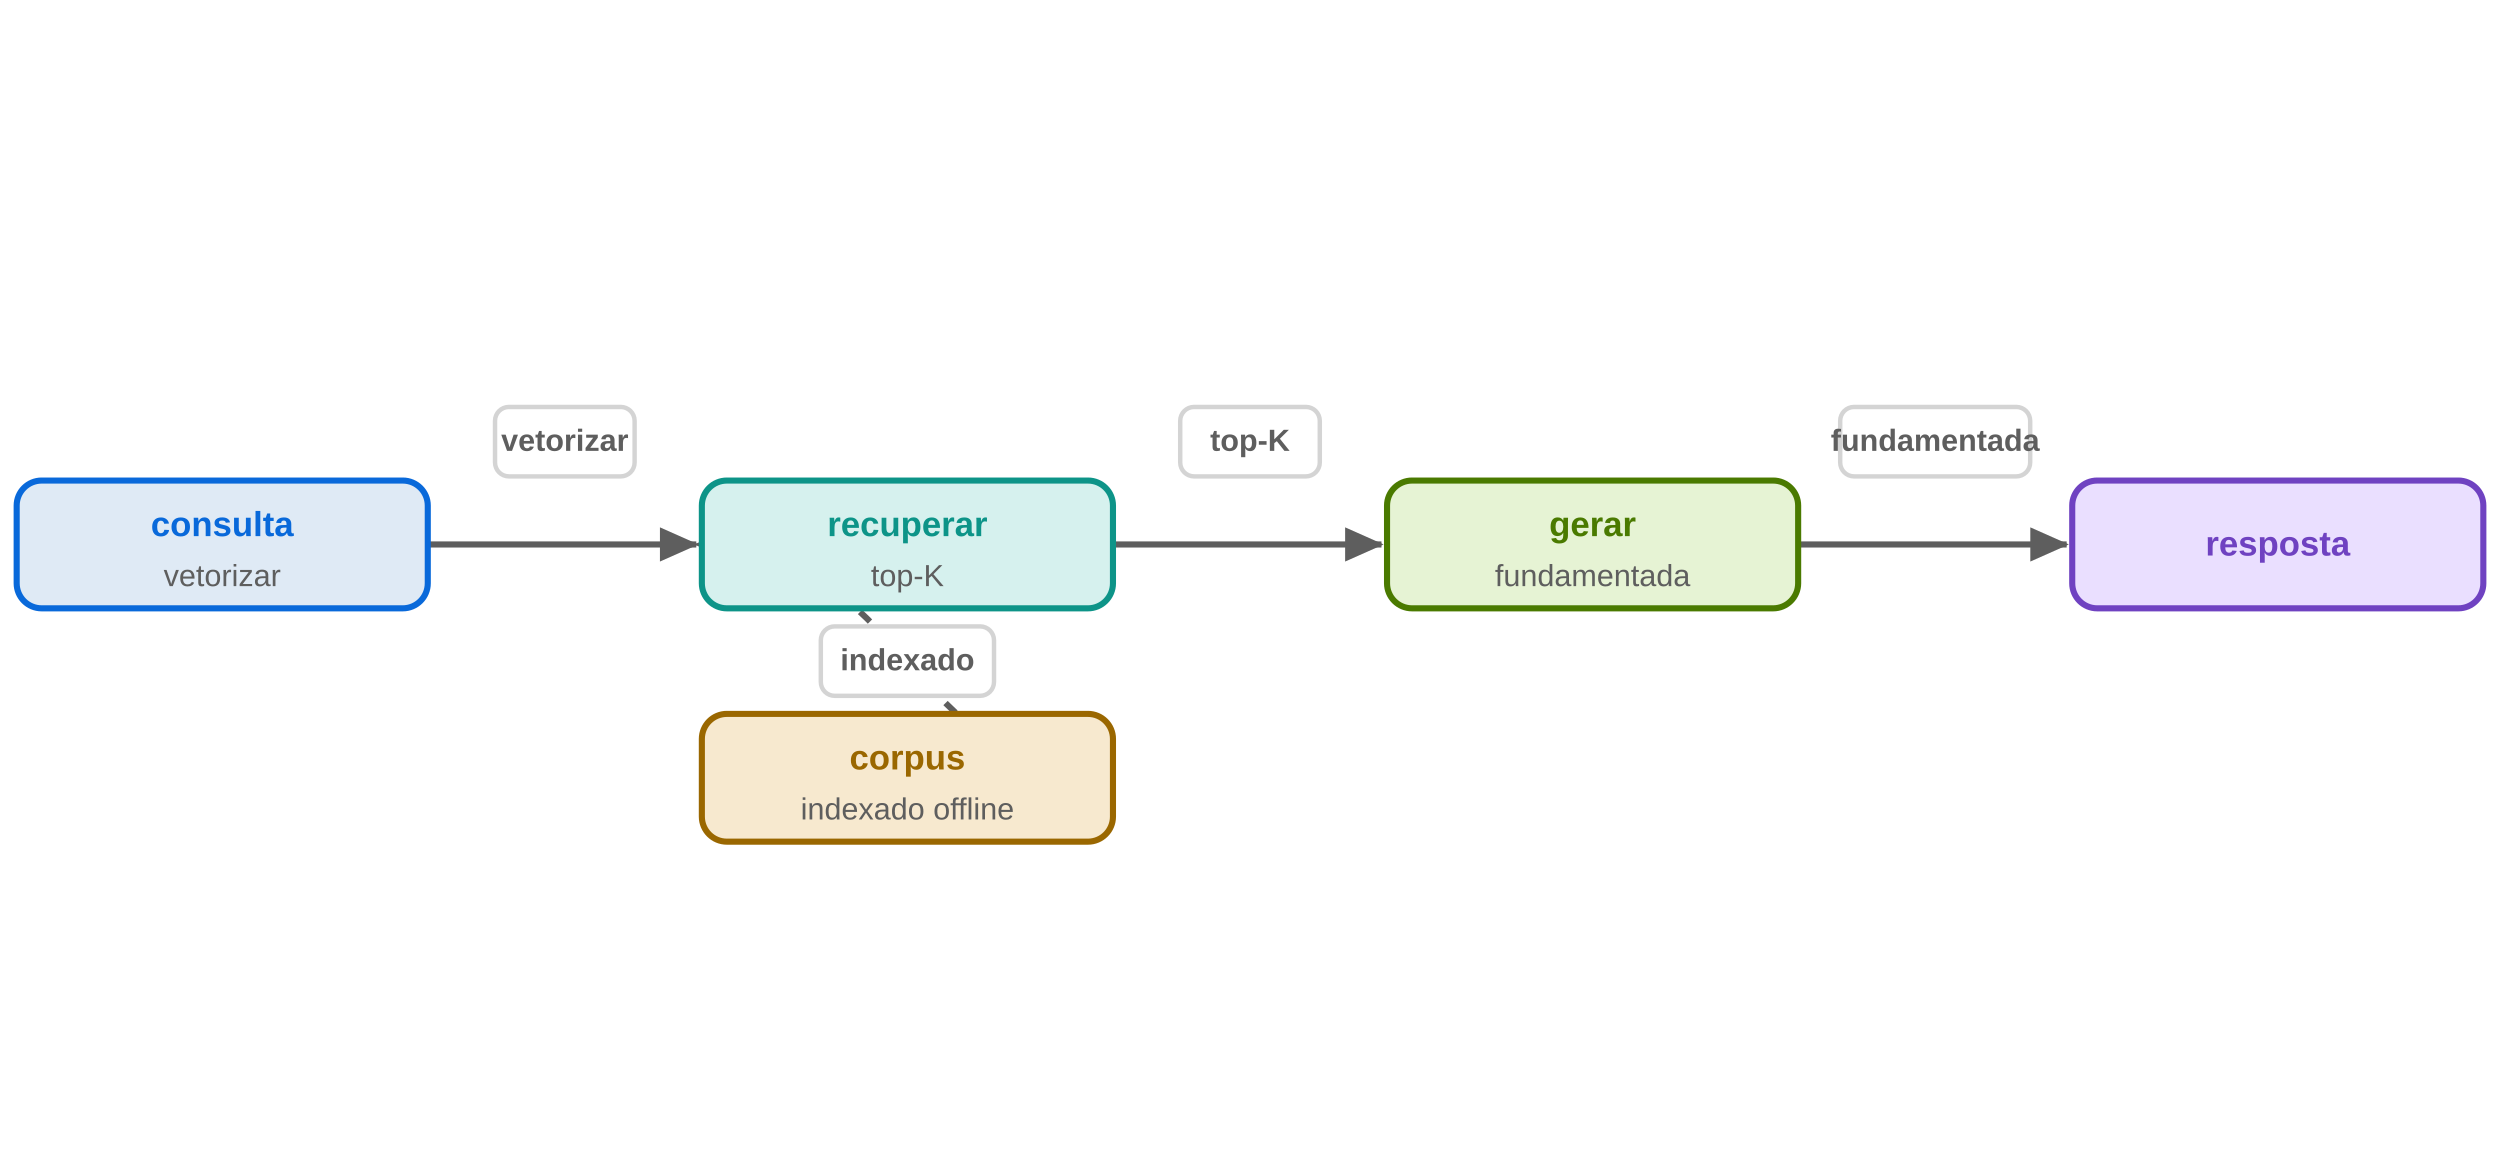
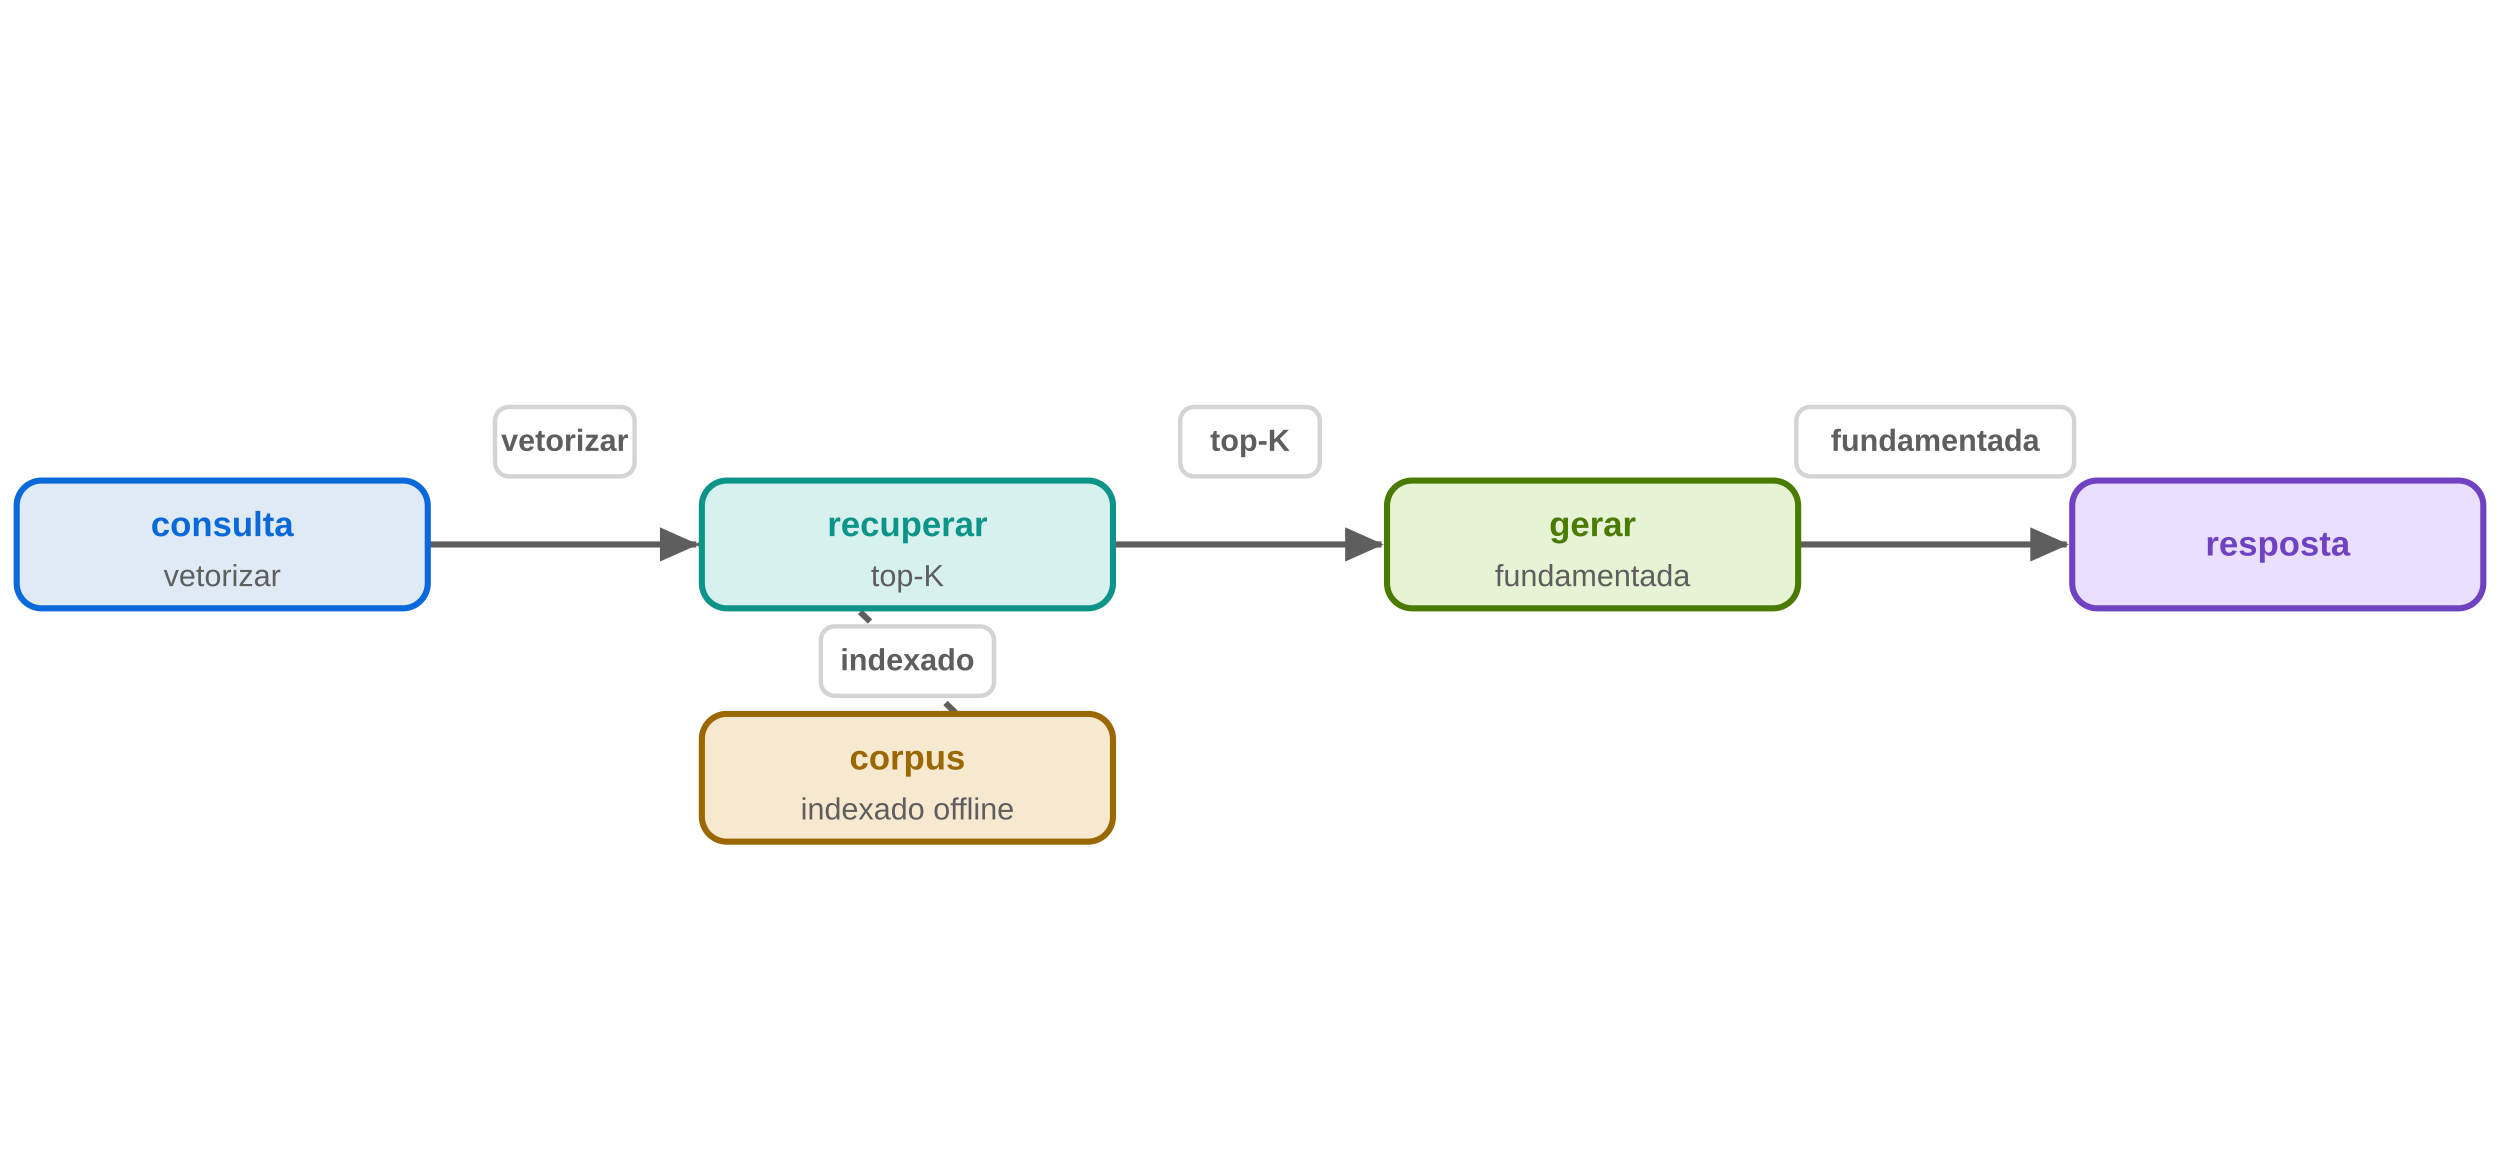
<svg xmlns="http://www.w3.org/2000/svg" data-locale="pt-BR" class="gfx-dark" viewBox="0 0 900 420" role="img" aria-label="A solicitação ao vivo percorre o fluxo da esquerda para a direita sobre um índice de passagens criado offline." preserveAspectRatio="xMidYMid meet" style="width:100%;height:auto;display:block;background:var(--gfx-bg,#0d0d0d);border:1px solid var(--gfx-line,#2a2a2a);border-radius:8px;padding:14px;max-width:1080px;margin:1.5rem auto">
  <defs>
    <marker id="pl-a" viewBox="0 0 10 10" refX="8.5" refY="5" markerWidth="7" markerHeight="7" orient="auto">
      <path d="M0,1 L9,5 L0,9 Z" fill="var(--gfx-sub,#5e5e5e)" />
    </marker>
  </defs>
  <path d="M 154 196 C 203.333 196, 203.333 196, 250.667 196" fill="none" stroke="var(--gfx-sub,#5e5e5e)" stroke-width="2.2" marker-end="url(#pl-a)" />
  <path d="M 400.667 196 C 450 196, 450 196, 497.333 196" fill="none" stroke="var(--gfx-sub,#5e5e5e)" stroke-width="2.2" marker-end="url(#pl-a)" />
  <path d="M 647.333 196 C 696.667 196, 696.667 196, 744 196" fill="none" stroke="var(--gfx-sub,#5e5e5e)" stroke-width="2.2" marker-end="url(#pl-a)" />
  <path d="M 400.667 280 C 326.667 280, 326.667 196, 250.667 196" fill="none" stroke="var(--gfx-sub,#5e5e5e)" stroke-width="2.2" stroke-dasharray="5 4" marker-end="url(#pl-a)" />
  <rect x="178.208" y="146.5" width="50.25" height="25" rx="5" fill="var(--gfx-bg,#ffffff)" stroke="var(--gfx-line,#d4d4d4)" stroke-width="1.6" />
  <text x="203.333" y="162.3" font-family="Arial, 'Helvetica Neue', Helvetica, sans-serif" font-size="11" fill="var(--gfx-sub,#5e5e5e)" text-anchor="middle" font-weight="700">vetorizar</text>
  <rect x="424.875" y="146.5" width="50.25" height="25" rx="5" fill="var(--gfx-bg,#ffffff)" stroke="var(--gfx-line,#d4d4d4)" stroke-width="1.6" />
  <text x="450" y="162.3" font-family="Arial, 'Helvetica Neue', Helvetica, sans-serif" font-size="11" fill="var(--gfx-sub,#5e5e5e)" text-anchor="middle" font-weight="700">top-K</text>
-   <rect x="662.467" y="146.5" width="68.4" height="25" rx="5" fill="var(--gfx-bg,#ffffff)" stroke="var(--gfx-line,#d4d4d4)" stroke-width="1.6" />
+   <rect x="646.667" y="146.5" width="100" height="25" rx="5" fill="var(--gfx-bg,#ffffff)" stroke="var(--gfx-line,#d4d4d4)" stroke-width="1.6" />
  <text x="696.667" y="162.3" font-family="Arial, 'Helvetica Neue', Helvetica, sans-serif" font-size="11" fill="var(--gfx-sub,#5e5e5e)" text-anchor="middle" font-weight="700">fundamentada</text>
  <rect x="295.492" y="225.5" width="62.35" height="25" rx="5" fill="var(--gfx-bg,#ffffff)" stroke="var(--gfx-line,#d4d4d4)" stroke-width="1.6" />
  <text x="326.667" y="241.3" font-family="Arial, 'Helvetica Neue', Helvetica, sans-serif" font-size="11" fill="var(--gfx-sub,#5e5e5e)" text-anchor="middle" font-weight="700">indexado</text>
  <rect x="6" y="173" width="148" height="46" rx="9" fill="var(--gfx-tint-blue,#dfeaf5)" stroke="var(--gfx-blue,#0969da)" stroke-width="2.2" />
  <text x="80" y="193" font-family="Arial, 'Helvetica Neue', Helvetica, sans-serif" font-size="12.5" fill="var(--gfx-blue,#0969da)" text-anchor="middle" font-weight="700">consulta</text>
  <text x="80" y="211" font-family="Arial, 'Helvetica Neue', Helvetica, sans-serif" font-size="11" fill="var(--gfx-sub,#5e5e5e)" text-anchor="middle">vetorizar</text>
  <rect x="252.667" y="173" width="148" height="46" rx="9" fill="var(--gfx-tint-teal,#d6f1ee)" stroke="var(--gfx-teal,#0d9488)" stroke-width="2.2" />
  <text x="326.667" y="193" font-family="Arial, 'Helvetica Neue', Helvetica, sans-serif" font-size="12.5" fill="var(--gfx-teal,#0d9488)" text-anchor="middle" font-weight="700">recuperar</text>
  <text x="326.667" y="211" font-family="Arial, 'Helvetica Neue', Helvetica, sans-serif" font-size="11" fill="var(--gfx-sub,#5e5e5e)" text-anchor="middle">top-K</text>
  <rect x="499.333" y="173" width="148" height="46" rx="9" fill="var(--gfx-tint-green,#e6f3d4)" stroke="var(--gfx-green,#4a7a00)" stroke-width="2.2" />
  <text x="573.333" y="193" font-family="Arial, 'Helvetica Neue', Helvetica, sans-serif" font-size="12.5" fill="var(--gfx-green,#4a7a00)" text-anchor="middle" font-weight="700">gerar</text>
  <text x="573.333" y="211" font-family="Arial, 'Helvetica Neue', Helvetica, sans-serif" font-size="11" fill="var(--gfx-sub,#5e5e5e)" text-anchor="middle">fundamentada</text>
  <rect x="746" y="173" width="148" height="46" rx="9" fill="var(--gfx-tint-purple,#eadfff)" stroke="var(--gfx-purple,#6f42c1)" stroke-width="2.2" />
  <text x="820" y="200" font-family="Arial, 'Helvetica Neue', Helvetica, sans-serif" font-size="12.5" fill="var(--gfx-purple,#6f42c1)" text-anchor="middle" font-weight="700">resposta</text>
  <rect x="252.667" y="257" width="148" height="46" rx="9" fill="var(--gfx-tint-amber,#f7e9cf)" stroke="var(--gfx-amber,#9a6700)" stroke-width="2.2" />
  <text x="326.667" y="277" font-family="Arial, 'Helvetica Neue', Helvetica, sans-serif" font-size="12.5" fill="var(--gfx-amber,#9a6700)" text-anchor="middle" font-weight="700">corpus</text>
  <text x="326.667" y="295" font-family="Arial, 'Helvetica Neue', Helvetica, sans-serif" font-size="11" fill="var(--gfx-sub,#5e5e5e)" text-anchor="middle">indexado offline</text>
</svg>
